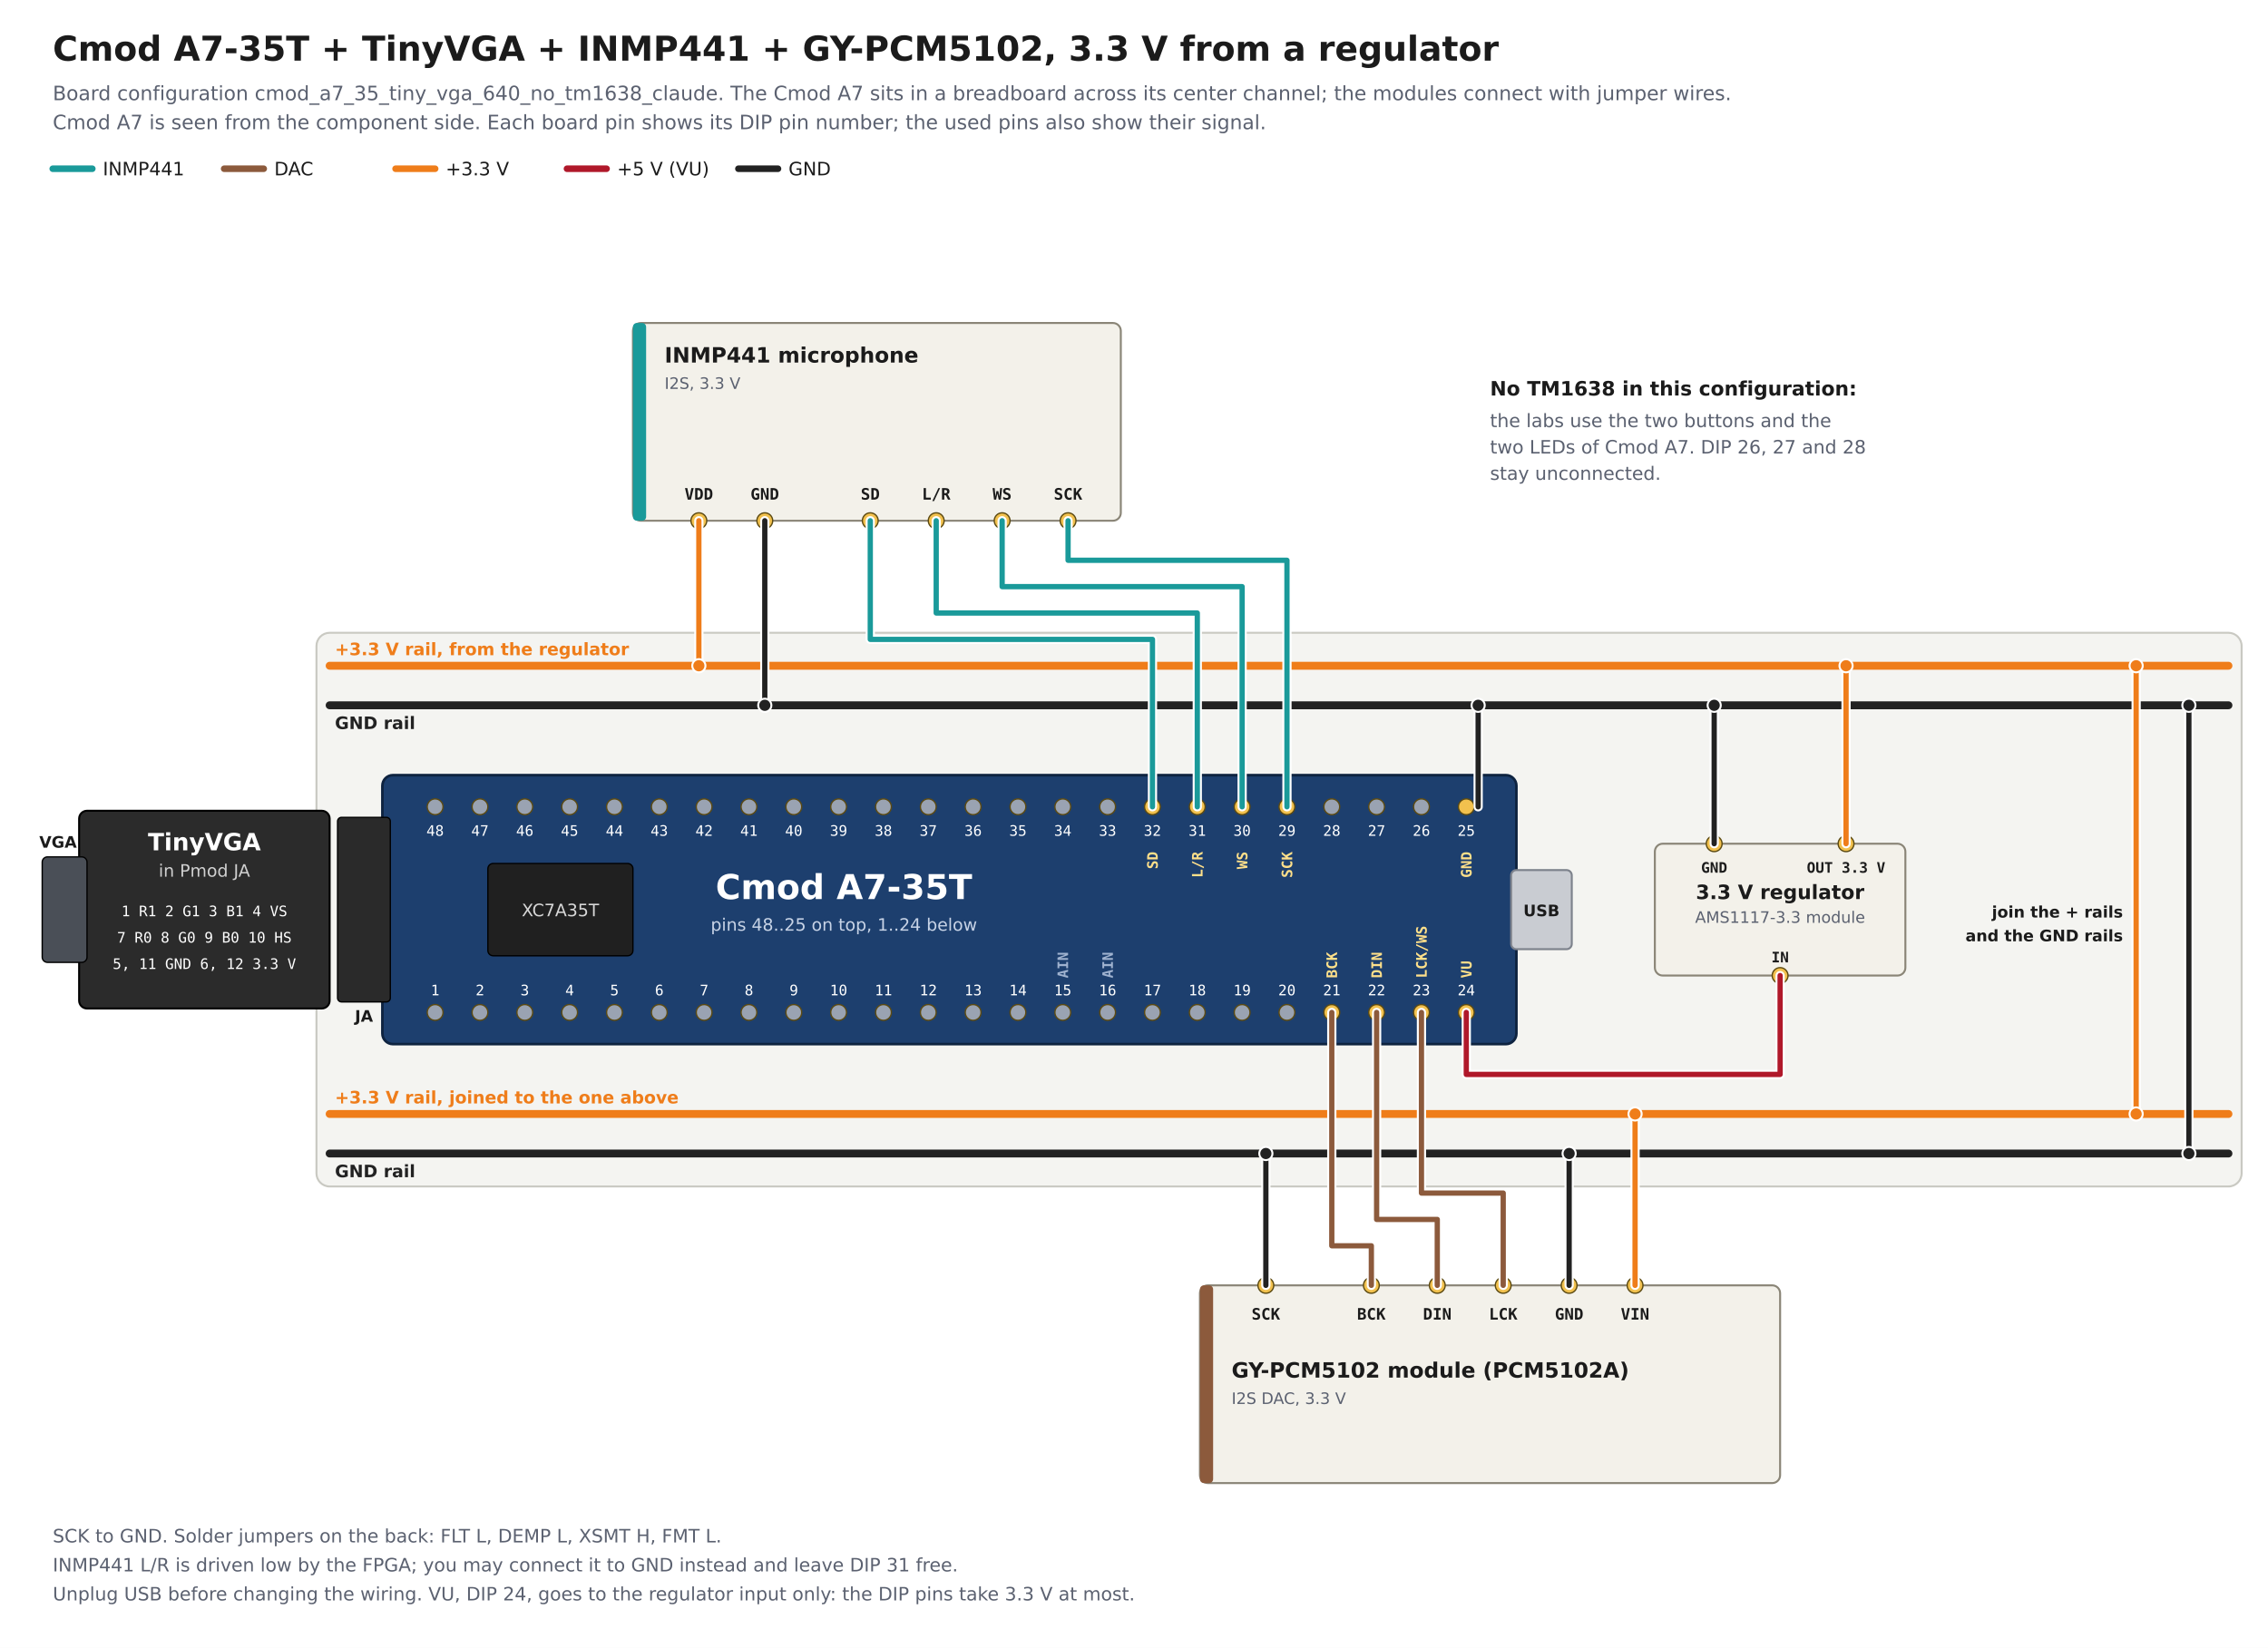
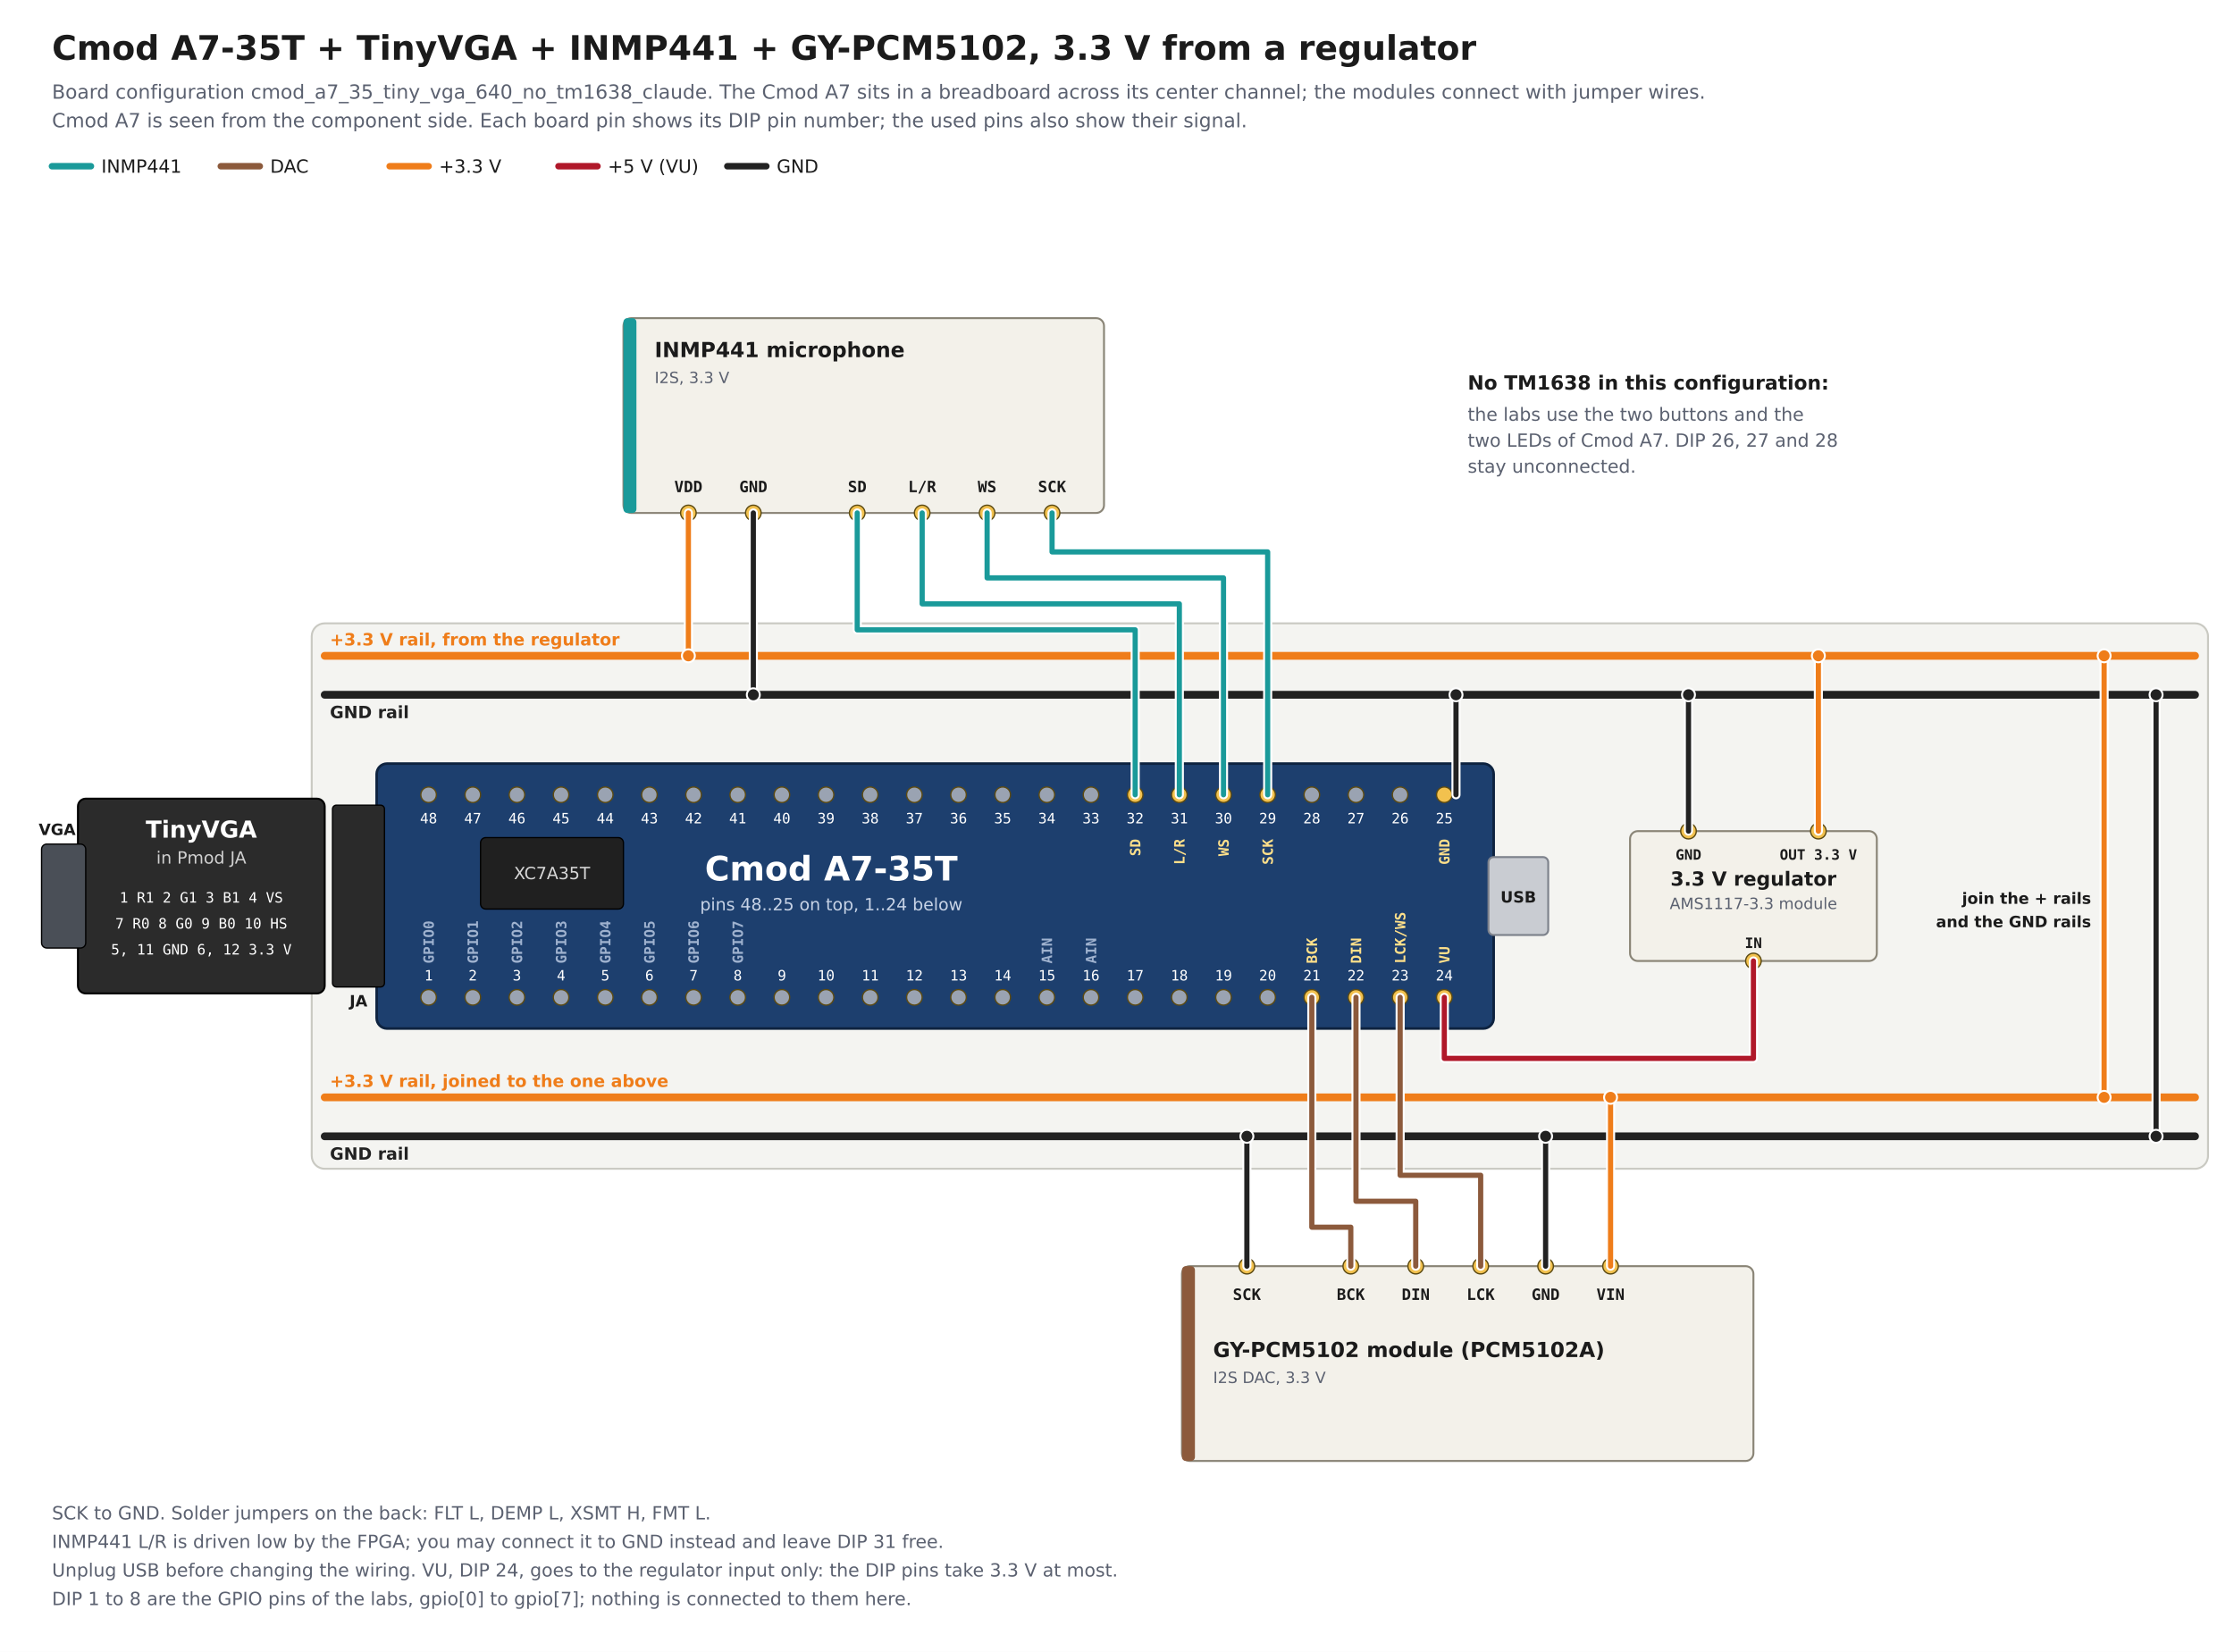
- <svg xmlns="http://www.w3.org/2000/svg" width="1720" height="1250" viewBox="0 0 1720 1250">
-   <rect width="1720" height="1250" fill="#ffffff" />
+ <svg xmlns="http://www.w3.org/2000/svg" width="1720" height="1272" viewBox="0 0 1720 1272">
+   <rect width="1720" height="1272" fill="#ffffff" />
  <text x="40" y="46" font-family="DejaVu Sans, Liberation Sans, Arial, sans-serif" font-size="26" font-weight="bold" fill="#1b1b1b" text-anchor="start">Cmod A7-35T + TinyVGA + INMP441 + GY-PCM5102, 3.3 V from a regulator</text>
  <text x="40" y="76" font-family="DejaVu Sans, Liberation Sans, Arial, sans-serif" font-size="15" font-weight="normal" fill="#5b6170" text-anchor="start">Board configuration cmod_a7_35_tiny_vga_640_no_tm1638_claude. The Cmod A7 sits in a breadboard across its center channel; the modules connect with jumper wires.</text>
  <text x="40" y="98" font-family="DejaVu Sans, Liberation Sans, Arial, sans-serif" font-size="15" font-weight="normal" fill="#5b6170" text-anchor="start">Cmod A7 is seen from the component side. Each board pin shows its DIP pin number; the used pins also show their signal.</text>
  <line x1="40" y1="128" x2="70" y2="128" stroke="#1a9a9a" stroke-width="5" stroke-linecap="round" />
  <text x="78" y="133" font-family="DejaVu Sans, Liberation Sans, Arial, sans-serif" font-size="14" font-weight="normal" fill="#1b1b1b" text-anchor="start">INMP441</text>
  <line x1="170" y1="128" x2="200" y2="128" stroke="#8c5a3c" stroke-width="5" stroke-linecap="round" />
  <text x="208" y="133" font-family="DejaVu Sans, Liberation Sans, Arial, sans-serif" font-size="14" font-weight="normal" fill="#1b1b1b" text-anchor="start">DAC</text>
  <line x1="300" y1="128" x2="330" y2="128" stroke="#ef7d1a" stroke-width="5" stroke-linecap="round" />
  <text x="338" y="133" font-family="DejaVu Sans, Liberation Sans, Arial, sans-serif" font-size="14" font-weight="normal" fill="#1b1b1b" text-anchor="start">+3.3 V</text>
  <line x1="430" y1="128" x2="460" y2="128" stroke="#b0182a" stroke-width="5" stroke-linecap="round" />
  <text x="468" y="133" font-family="DejaVu Sans, Liberation Sans, Arial, sans-serif" font-size="14" font-weight="normal" fill="#1b1b1b" text-anchor="start">+5 V (VU)</text>
  <line x1="560" y1="128" x2="590" y2="128" stroke="#222222" stroke-width="5" stroke-linecap="round" />
  <text x="598" y="133" font-family="DejaVu Sans, Liberation Sans, Arial, sans-serif" font-size="14" font-weight="normal" fill="#1b1b1b" text-anchor="start">GND</text>
  <g transform="translate(0 0)">
    <rect x="240" y="480" width="1460" height="420" rx="10" fill="#f4f4f1" stroke="#c9c9c2" stroke-width="1.5" />
    <text x="254" y="497" font-family="DejaVu Sans, Liberation Sans, Arial, sans-serif" font-size="13" font-weight="bold" fill="#ef7d1a" text-anchor="start">+3.3 V rail, from the regulator</text>
    <text x="254" y="553" font-family="DejaVu Sans, Liberation Sans, Arial, sans-serif" font-size="13" font-weight="bold" fill="#222222" text-anchor="start">GND rail</text>
    <text x="254" y="837" font-family="DejaVu Sans, Liberation Sans, Arial, sans-serif" font-size="13" font-weight="bold" fill="#ef7d1a" text-anchor="start">+3.3 V rail, joined to the one above</text>
    <text x="254" y="893" font-family="DejaVu Sans, Liberation Sans, Arial, sans-serif" font-size="13" font-weight="bold" fill="#222222" text-anchor="start">GND rail</text>
    <line x1="250" y1="505" x2="1690" y2="505" stroke="#ef7d1a" stroke-width="6" stroke-linecap="round" />
    <line x1="250" y1="535" x2="1690" y2="535" stroke="#222222" stroke-width="6" stroke-linecap="round" />
    <line x1="250" y1="845" x2="1690" y2="845" stroke="#ef7d1a" stroke-width="6" stroke-linecap="round" />
    <line x1="250" y1="875" x2="1690" y2="875" stroke="#222222" stroke-width="6" stroke-linecap="round" />
    <rect x="290" y="588" width="860" height="204" rx="8" fill="#1d3f6e" stroke="#0e2340" stroke-width="2" />
    <rect x="1146" y="660" width="46" height="60" rx="4" fill="#c9ccd2" stroke="#7d828c" stroke-width="1.5" />
    <text x="1169" y="695" font-family="DejaVu Sans, Liberation Sans, Arial, sans-serif" font-size="12" font-weight="bold" fill="#1b1b1b" text-anchor="middle">USB</text>
-     <rect x="370" y="655" width="110" height="70" rx="4" fill="#202020" stroke="#000000" stroke-width="1" />
-     <text x="425" y="695" font-family="DejaVu Sans, Liberation Sans, Arial, sans-serif" font-size="13" font-weight="normal" fill="#d8d8d8" text-anchor="middle">XC7A35T</text>
-     <text x="640" y="682" font-family="DejaVu Sans, Liberation Sans, Arial, sans-serif" font-size="26" font-weight="bold" fill="#ffffff" text-anchor="middle">Cmod A7-35T</text>
-     <text x="640" y="706" font-family="DejaVu Sans, Liberation Sans, Arial, sans-serif" font-size="13" font-weight="normal" fill="#c7d3e6" text-anchor="middle">pins 48..25 on top, 1..24 below</text>
+     <rect x="370" y="645" width="110" height="55" rx="4" fill="#202020" stroke="#000000" stroke-width="1" />
+     <text x="425" y="677" font-family="DejaVu Sans, Liberation Sans, Arial, sans-serif" font-size="13" font-weight="normal" fill="#d8d8d8" text-anchor="middle">XC7A35T</text>
+     <text x="640" y="678" font-family="DejaVu Sans, Liberation Sans, Arial, sans-serif" font-size="26" font-weight="bold" fill="#ffffff" text-anchor="middle">Cmod A7-35T</text>
+     <text x="640" y="701" font-family="DejaVu Sans, Liberation Sans, Arial, sans-serif" font-size="13" font-weight="normal" fill="#c7d3e6" text-anchor="middle">pins 48..25 on top, 1..24 below</text>
    <circle cx="330" cy="768" r="6" fill="#9aa3b2" stroke="#5c4a12" stroke-width="1" />
    <text x="330" y="755" font-family="DejaVu Sans Mono, Liberation Mono, monospace" font-size="11" font-weight="normal" fill="#ffffff" text-anchor="middle">1</text>
+     <text x="334" y="742" font-family="DejaVu Sans Mono, Liberation Mono, monospace" font-size="11" font-weight="bold" fill="#9fb2cf" text-anchor="start" transform="rotate(-90 334 742)">GPIO0</text>
    <circle cx="364" cy="768" r="6" fill="#9aa3b2" stroke="#5c4a12" stroke-width="1" />
    <text x="364" y="755" font-family="DejaVu Sans Mono, Liberation Mono, monospace" font-size="11" font-weight="normal" fill="#ffffff" text-anchor="middle">2</text>
+     <text x="368" y="742" font-family="DejaVu Sans Mono, Liberation Mono, monospace" font-size="11" font-weight="bold" fill="#9fb2cf" text-anchor="start" transform="rotate(-90 368 742)">GPIO1</text>
    <circle cx="398" cy="768" r="6" fill="#9aa3b2" stroke="#5c4a12" stroke-width="1" />
    <text x="398" y="755" font-family="DejaVu Sans Mono, Liberation Mono, monospace" font-size="11" font-weight="normal" fill="#ffffff" text-anchor="middle">3</text>
+     <text x="402" y="742" font-family="DejaVu Sans Mono, Liberation Mono, monospace" font-size="11" font-weight="bold" fill="#9fb2cf" text-anchor="start" transform="rotate(-90 402 742)">GPIO2</text>
    <circle cx="432" cy="768" r="6" fill="#9aa3b2" stroke="#5c4a12" stroke-width="1" />
    <text x="432" y="755" font-family="DejaVu Sans Mono, Liberation Mono, monospace" font-size="11" font-weight="normal" fill="#ffffff" text-anchor="middle">4</text>
+     <text x="436" y="742" font-family="DejaVu Sans Mono, Liberation Mono, monospace" font-size="11" font-weight="bold" fill="#9fb2cf" text-anchor="start" transform="rotate(-90 436 742)">GPIO3</text>
    <circle cx="466" cy="768" r="6" fill="#9aa3b2" stroke="#5c4a12" stroke-width="1" />
    <text x="466" y="755" font-family="DejaVu Sans Mono, Liberation Mono, monospace" font-size="11" font-weight="normal" fill="#ffffff" text-anchor="middle">5</text>
+     <text x="470" y="742" font-family="DejaVu Sans Mono, Liberation Mono, monospace" font-size="11" font-weight="bold" fill="#9fb2cf" text-anchor="start" transform="rotate(-90 470 742)">GPIO4</text>
    <circle cx="500" cy="768" r="6" fill="#9aa3b2" stroke="#5c4a12" stroke-width="1" />
    <text x="500" y="755" font-family="DejaVu Sans Mono, Liberation Mono, monospace" font-size="11" font-weight="normal" fill="#ffffff" text-anchor="middle">6</text>
+     <text x="504" y="742" font-family="DejaVu Sans Mono, Liberation Mono, monospace" font-size="11" font-weight="bold" fill="#9fb2cf" text-anchor="start" transform="rotate(-90 504 742)">GPIO5</text>
    <circle cx="534" cy="768" r="6" fill="#9aa3b2" stroke="#5c4a12" stroke-width="1" />
    <text x="534" y="755" font-family="DejaVu Sans Mono, Liberation Mono, monospace" font-size="11" font-weight="normal" fill="#ffffff" text-anchor="middle">7</text>
+     <text x="538" y="742" font-family="DejaVu Sans Mono, Liberation Mono, monospace" font-size="11" font-weight="bold" fill="#9fb2cf" text-anchor="start" transform="rotate(-90 538 742)">GPIO6</text>
    <circle cx="568" cy="768" r="6" fill="#9aa3b2" stroke="#5c4a12" stroke-width="1" />
    <text x="568" y="755" font-family="DejaVu Sans Mono, Liberation Mono, monospace" font-size="11" font-weight="normal" fill="#ffffff" text-anchor="middle">8</text>
+     <text x="572" y="742" font-family="DejaVu Sans Mono, Liberation Mono, monospace" font-size="11" font-weight="bold" fill="#9fb2cf" text-anchor="start" transform="rotate(-90 572 742)">GPIO7</text>
    <circle cx="602" cy="768" r="6" fill="#9aa3b2" stroke="#5c4a12" stroke-width="1" />
    <text x="602" y="755" font-family="DejaVu Sans Mono, Liberation Mono, monospace" font-size="11" font-weight="normal" fill="#ffffff" text-anchor="middle">9</text>
    <circle cx="636" cy="768" r="6" fill="#9aa3b2" stroke="#5c4a12" stroke-width="1" />
    <text x="636" y="755" font-family="DejaVu Sans Mono, Liberation Mono, monospace" font-size="11" font-weight="normal" fill="#ffffff" text-anchor="middle">10</text>
    <circle cx="670" cy="768" r="6" fill="#9aa3b2" stroke="#5c4a12" stroke-width="1" />
    <text x="670" y="755" font-family="DejaVu Sans Mono, Liberation Mono, monospace" font-size="11" font-weight="normal" fill="#ffffff" text-anchor="middle">11</text>
    <circle cx="704" cy="768" r="6" fill="#9aa3b2" stroke="#5c4a12" stroke-width="1" />
    <text x="704" y="755" font-family="DejaVu Sans Mono, Liberation Mono, monospace" font-size="11" font-weight="normal" fill="#ffffff" text-anchor="middle">12</text>
    <circle cx="738" cy="768" r="6" fill="#9aa3b2" stroke="#5c4a12" stroke-width="1" />
    <text x="738" y="755" font-family="DejaVu Sans Mono, Liberation Mono, monospace" font-size="11" font-weight="normal" fill="#ffffff" text-anchor="middle">13</text>
    <circle cx="772" cy="768" r="6" fill="#9aa3b2" stroke="#5c4a12" stroke-width="1" />
    <text x="772" y="755" font-family="DejaVu Sans Mono, Liberation Mono, monospace" font-size="11" font-weight="normal" fill="#ffffff" text-anchor="middle">14</text>
    <circle cx="806" cy="768" r="6" fill="#9aa3b2" stroke="#5c4a12" stroke-width="1" />
    <text x="806" y="755" font-family="DejaVu Sans Mono, Liberation Mono, monospace" font-size="11" font-weight="normal" fill="#ffffff" text-anchor="middle">15</text>
    <text x="810" y="742" font-family="DejaVu Sans Mono, Liberation Mono, monospace" font-size="11" font-weight="bold" fill="#9fb2cf" text-anchor="start" transform="rotate(-90 810 742)">AIN</text>
    <circle cx="840" cy="768" r="6" fill="#9aa3b2" stroke="#5c4a12" stroke-width="1" />
    <text x="840" y="755" font-family="DejaVu Sans Mono, Liberation Mono, monospace" font-size="11" font-weight="normal" fill="#ffffff" text-anchor="middle">16</text>
    <text x="844" y="742" font-family="DejaVu Sans Mono, Liberation Mono, monospace" font-size="11" font-weight="bold" fill="#9fb2cf" text-anchor="start" transform="rotate(-90 844 742)">AIN</text>
    <circle cx="874" cy="768" r="6" fill="#9aa3b2" stroke="#5c4a12" stroke-width="1" />
    <text x="874" y="755" font-family="DejaVu Sans Mono, Liberation Mono, monospace" font-size="11" font-weight="normal" fill="#ffffff" text-anchor="middle">17</text>
    <circle cx="908" cy="768" r="6" fill="#9aa3b2" stroke="#5c4a12" stroke-width="1" />
    <text x="908" y="755" font-family="DejaVu Sans Mono, Liberation Mono, monospace" font-size="11" font-weight="normal" fill="#ffffff" text-anchor="middle">18</text>
    <circle cx="942" cy="768" r="6" fill="#9aa3b2" stroke="#5c4a12" stroke-width="1" />
    <text x="942" y="755" font-family="DejaVu Sans Mono, Liberation Mono, monospace" font-size="11" font-weight="normal" fill="#ffffff" text-anchor="middle">19</text>
    <circle cx="976" cy="768" r="6" fill="#9aa3b2" stroke="#5c4a12" stroke-width="1" />
    <text x="976" y="755" font-family="DejaVu Sans Mono, Liberation Mono, monospace" font-size="11" font-weight="normal" fill="#ffffff" text-anchor="middle">20</text>
    <circle cx="1010" cy="768" r="6" fill="#f2c14e" stroke="#5c4a12" stroke-width="1" />
    <text x="1010" y="755" font-family="DejaVu Sans Mono, Liberation Mono, monospace" font-size="11" font-weight="normal" fill="#ffffff" text-anchor="middle">21</text>
    <text x="1014" y="742" font-family="DejaVu Sans Mono, Liberation Mono, monospace" font-size="11" font-weight="bold" fill="#ffe08a" text-anchor="start" transform="rotate(-90 1014 742)">BCK</text>
    <circle cx="1044" cy="768" r="6" fill="#f2c14e" stroke="#5c4a12" stroke-width="1" />
    <text x="1044" y="755" font-family="DejaVu Sans Mono, Liberation Mono, monospace" font-size="11" font-weight="normal" fill="#ffffff" text-anchor="middle">22</text>
    <text x="1048" y="742" font-family="DejaVu Sans Mono, Liberation Mono, monospace" font-size="11" font-weight="bold" fill="#ffe08a" text-anchor="start" transform="rotate(-90 1048 742)">DIN</text>
    <circle cx="1078" cy="768" r="6" fill="#f2c14e" stroke="#5c4a12" stroke-width="1" />
    <text x="1078" y="755" font-family="DejaVu Sans Mono, Liberation Mono, monospace" font-size="11" font-weight="normal" fill="#ffffff" text-anchor="middle">23</text>
    <text x="1082" y="742" font-family="DejaVu Sans Mono, Liberation Mono, monospace" font-size="11" font-weight="bold" fill="#ffe08a" text-anchor="start" transform="rotate(-90 1082 742)">LCK/WS</text>
    <circle cx="1112" cy="768" r="6" fill="#f2c14e" stroke="#5c4a12" stroke-width="1" />
    <text x="1112" y="755" font-family="DejaVu Sans Mono, Liberation Mono, monospace" font-size="11" font-weight="normal" fill="#ffffff" text-anchor="middle">24</text>
    <text x="1116" y="742" font-family="DejaVu Sans Mono, Liberation Mono, monospace" font-size="11" font-weight="bold" fill="#ffe08a" text-anchor="start" transform="rotate(-90 1116 742)">VU</text>
    <circle cx="1112" cy="612" r="6" fill="#f2c14e" stroke="#5c4a12" stroke-width="1" />
    <text x="1112" y="634" font-family="DejaVu Sans Mono, Liberation Mono, monospace" font-size="11" font-weight="normal" fill="#ffffff" text-anchor="middle">25</text>
    <text x="1116" y="646" font-family="DejaVu Sans Mono, Liberation Mono, monospace" font-size="11" font-weight="bold" fill="#ffe08a" text-anchor="end" transform="rotate(-90 1116 646)">GND</text>
    <circle cx="1078" cy="612" r="6" fill="#9aa3b2" stroke="#5c4a12" stroke-width="1" />
    <text x="1078" y="634" font-family="DejaVu Sans Mono, Liberation Mono, monospace" font-size="11" font-weight="normal" fill="#ffffff" text-anchor="middle">26</text>
    <circle cx="1044" cy="612" r="6" fill="#9aa3b2" stroke="#5c4a12" stroke-width="1" />
    <text x="1044" y="634" font-family="DejaVu Sans Mono, Liberation Mono, monospace" font-size="11" font-weight="normal" fill="#ffffff" text-anchor="middle">27</text>
    <circle cx="1010" cy="612" r="6" fill="#9aa3b2" stroke="#5c4a12" stroke-width="1" />
    <text x="1010" y="634" font-family="DejaVu Sans Mono, Liberation Mono, monospace" font-size="11" font-weight="normal" fill="#ffffff" text-anchor="middle">28</text>
    <circle cx="976" cy="612" r="6" fill="#f2c14e" stroke="#5c4a12" stroke-width="1" />
    <text x="976" y="634" font-family="DejaVu Sans Mono, Liberation Mono, monospace" font-size="11" font-weight="normal" fill="#ffffff" text-anchor="middle">29</text>
    <text x="980" y="646" font-family="DejaVu Sans Mono, Liberation Mono, monospace" font-size="11" font-weight="bold" fill="#ffe08a" text-anchor="end" transform="rotate(-90 980 646)">SCK</text>
    <circle cx="942" cy="612" r="6" fill="#f2c14e" stroke="#5c4a12" stroke-width="1" />
    <text x="942" y="634" font-family="DejaVu Sans Mono, Liberation Mono, monospace" font-size="11" font-weight="normal" fill="#ffffff" text-anchor="middle">30</text>
    <text x="946" y="646" font-family="DejaVu Sans Mono, Liberation Mono, monospace" font-size="11" font-weight="bold" fill="#ffe08a" text-anchor="end" transform="rotate(-90 946 646)">WS</text>
    <circle cx="908" cy="612" r="6" fill="#f2c14e" stroke="#5c4a12" stroke-width="1" />
    <text x="908" y="634" font-family="DejaVu Sans Mono, Liberation Mono, monospace" font-size="11" font-weight="normal" fill="#ffffff" text-anchor="middle">31</text>
    <text x="912" y="646" font-family="DejaVu Sans Mono, Liberation Mono, monospace" font-size="11" font-weight="bold" fill="#ffe08a" text-anchor="end" transform="rotate(-90 912 646)">L/R</text>
    <circle cx="874" cy="612" r="6" fill="#f2c14e" stroke="#5c4a12" stroke-width="1" />
    <text x="874" y="634" font-family="DejaVu Sans Mono, Liberation Mono, monospace" font-size="11" font-weight="normal" fill="#ffffff" text-anchor="middle">32</text>
    <text x="878" y="646" font-family="DejaVu Sans Mono, Liberation Mono, monospace" font-size="11" font-weight="bold" fill="#ffe08a" text-anchor="end" transform="rotate(-90 878 646)">SD</text>
    <circle cx="840" cy="612" r="6" fill="#9aa3b2" stroke="#5c4a12" stroke-width="1" />
    <text x="840" y="634" font-family="DejaVu Sans Mono, Liberation Mono, monospace" font-size="11" font-weight="normal" fill="#ffffff" text-anchor="middle">33</text>
    <circle cx="806" cy="612" r="6" fill="#9aa3b2" stroke="#5c4a12" stroke-width="1" />
    <text x="806" y="634" font-family="DejaVu Sans Mono, Liberation Mono, monospace" font-size="11" font-weight="normal" fill="#ffffff" text-anchor="middle">34</text>
    <circle cx="772" cy="612" r="6" fill="#9aa3b2" stroke="#5c4a12" stroke-width="1" />
    <text x="772" y="634" font-family="DejaVu Sans Mono, Liberation Mono, monospace" font-size="11" font-weight="normal" fill="#ffffff" text-anchor="middle">35</text>
    <circle cx="738" cy="612" r="6" fill="#9aa3b2" stroke="#5c4a12" stroke-width="1" />
    <text x="738" y="634" font-family="DejaVu Sans Mono, Liberation Mono, monospace" font-size="11" font-weight="normal" fill="#ffffff" text-anchor="middle">36</text>
    <circle cx="704" cy="612" r="6" fill="#9aa3b2" stroke="#5c4a12" stroke-width="1" />
    <text x="704" y="634" font-family="DejaVu Sans Mono, Liberation Mono, monospace" font-size="11" font-weight="normal" fill="#ffffff" text-anchor="middle">37</text>
    <circle cx="670" cy="612" r="6" fill="#9aa3b2" stroke="#5c4a12" stroke-width="1" />
    <text x="670" y="634" font-family="DejaVu Sans Mono, Liberation Mono, monospace" font-size="11" font-weight="normal" fill="#ffffff" text-anchor="middle">38</text>
    <circle cx="636" cy="612" r="6" fill="#9aa3b2" stroke="#5c4a12" stroke-width="1" />
    <text x="636" y="634" font-family="DejaVu Sans Mono, Liberation Mono, monospace" font-size="11" font-weight="normal" fill="#ffffff" text-anchor="middle">39</text>
    <circle cx="602" cy="612" r="6" fill="#9aa3b2" stroke="#5c4a12" stroke-width="1" />
    <text x="602" y="634" font-family="DejaVu Sans Mono, Liberation Mono, monospace" font-size="11" font-weight="normal" fill="#ffffff" text-anchor="middle">40</text>
    <circle cx="568" cy="612" r="6" fill="#9aa3b2" stroke="#5c4a12" stroke-width="1" />
    <text x="568" y="634" font-family="DejaVu Sans Mono, Liberation Mono, monospace" font-size="11" font-weight="normal" fill="#ffffff" text-anchor="middle">41</text>
    <circle cx="534" cy="612" r="6" fill="#9aa3b2" stroke="#5c4a12" stroke-width="1" />
    <text x="534" y="634" font-family="DejaVu Sans Mono, Liberation Mono, monospace" font-size="11" font-weight="normal" fill="#ffffff" text-anchor="middle">42</text>
    <circle cx="500" cy="612" r="6" fill="#9aa3b2" stroke="#5c4a12" stroke-width="1" />
    <text x="500" y="634" font-family="DejaVu Sans Mono, Liberation Mono, monospace" font-size="11" font-weight="normal" fill="#ffffff" text-anchor="middle">43</text>
    <circle cx="466" cy="612" r="6" fill="#9aa3b2" stroke="#5c4a12" stroke-width="1" />
    <text x="466" y="634" font-family="DejaVu Sans Mono, Liberation Mono, monospace" font-size="11" font-weight="normal" fill="#ffffff" text-anchor="middle">44</text>
    <circle cx="432" cy="612" r="6" fill="#9aa3b2" stroke="#5c4a12" stroke-width="1" />
    <text x="432" y="634" font-family="DejaVu Sans Mono, Liberation Mono, monospace" font-size="11" font-weight="normal" fill="#ffffff" text-anchor="middle">45</text>
    <circle cx="398" cy="612" r="6" fill="#9aa3b2" stroke="#5c4a12" stroke-width="1" />
    <text x="398" y="634" font-family="DejaVu Sans Mono, Liberation Mono, monospace" font-size="11" font-weight="normal" fill="#ffffff" text-anchor="middle">46</text>
    <circle cx="364" cy="612" r="6" fill="#9aa3b2" stroke="#5c4a12" stroke-width="1" />
    <text x="364" y="634" font-family="DejaVu Sans Mono, Liberation Mono, monospace" font-size="11" font-weight="normal" fill="#ffffff" text-anchor="middle">47</text>
    <circle cx="330" cy="612" r="6" fill="#9aa3b2" stroke="#5c4a12" stroke-width="1" />
    <text x="330" y="634" font-family="DejaVu Sans Mono, Liberation Mono, monospace" font-size="11" font-weight="normal" fill="#ffffff" text-anchor="middle">48</text>
    <rect x="256" y="620" width="40" height="140" rx="3" fill="#2a2a2a" stroke="#000000" stroke-width="1" />
    <text x="276" y="775" font-family="DejaVu Sans, Liberation Sans, Arial, sans-serif" font-size="12" font-weight="bold" fill="#1b1b1b" text-anchor="middle">JA</text>
    <rect x="60" y="615" width="190" height="150" rx="6" fill="#2b2b2b" stroke="#000000" stroke-width="1.5" />
    <rect x="32" y="650" width="34" height="80" rx="4" fill="#4a4f57" stroke="#000000" stroke-width="1" />
    <text x="155" y="645" font-family="DejaVu Sans, Liberation Sans, Arial, sans-serif" font-size="18" font-weight="bold" fill="#ffffff" text-anchor="middle">TinyVGA</text>
    <text x="155" y="665" font-family="DejaVu Sans, Liberation Sans, Arial, sans-serif" font-size="13" font-weight="normal" fill="#d0d0d0" text-anchor="middle">in Pmod JA</text>
    <text x="155" y="695" font-family="DejaVu Sans Mono, Liberation Mono, monospace" font-size="11" font-weight="normal" fill="#ffffff" text-anchor="middle">1 R1  2 G1  3 B1  4 VS</text>
    <text x="155" y="715" font-family="DejaVu Sans Mono, Liberation Mono, monospace" font-size="11" font-weight="normal" fill="#ffffff" text-anchor="middle">7 R0  8 G0  9 B0 10 HS</text>
    <text x="155" y="735" font-family="DejaVu Sans Mono, Liberation Mono, monospace" font-size="11" font-weight="normal" fill="#ffffff" text-anchor="middle">5, 11 GND   6, 12 3.3 V</text>
    <text x="44" y="643" font-family="DejaVu Sans, Liberation Sans, Arial, sans-serif" font-size="12" font-weight="bold" fill="#1b1b1b" text-anchor="middle">VGA</text>
    <polyline points="1121,612 1121,535" fill="none" stroke="#ffffff" stroke-width="7" stroke-linejoin="round" stroke-linecap="round" />
    <polyline points="1121,612 1121,535" fill="none" stroke="#222222" stroke-width="4" stroke-linejoin="round" stroke-linecap="round" />
    <circle cx="1121" cy="535" r="5" fill="#222222" stroke="#ffffff" stroke-width="1.5" />
    <polyline points="1620,505 1620,845" fill="none" stroke="#ffffff" stroke-width="7" stroke-linejoin="round" stroke-linecap="round" />
    <polyline points="1620,505 1620,845" fill="none" stroke="#ef7d1a" stroke-width="4" stroke-linejoin="round" stroke-linecap="round" />
    <circle cx="1620" cy="505" r="5" fill="#ef7d1a" stroke="#ffffff" stroke-width="1.5" />
    <circle cx="1620" cy="845" r="5" fill="#ef7d1a" stroke="#ffffff" stroke-width="1.5" />
    <polyline points="1660,535 1660,875" fill="none" stroke="#ffffff" stroke-width="7" stroke-linejoin="round" stroke-linecap="round" />
    <polyline points="1660,535 1660,875" fill="none" stroke="#222222" stroke-width="4" stroke-linejoin="round" stroke-linecap="round" />
    <circle cx="1660" cy="535" r="5" fill="#222222" stroke="#ffffff" stroke-width="1.5" />
    <circle cx="1660" cy="875" r="5" fill="#222222" stroke="#ffffff" stroke-width="1.5" />
    <text x="1610" y="696" font-family="DejaVu Sans, Liberation Sans, Arial, sans-serif" font-size="12" font-weight="bold" fill="#1b1b1b" text-anchor="end">join the + rails</text>
    <text x="1610" y="714" font-family="DejaVu Sans, Liberation Sans, Arial, sans-serif" font-size="12" font-weight="bold" fill="#1b1b1b" text-anchor="end">and the GND rails</text>
    <rect x="1255" y="640" width="190" height="100" rx="6" fill="#f3f1ea" stroke="#8a8577" stroke-width="1.5" />
    <text x="1350.0" y="682" font-family="DejaVu Sans, Liberation Sans, Arial, sans-serif" font-size="15" font-weight="bold" fill="#1b1b1b" text-anchor="middle">3.3 V regulator</text>
    <text x="1350.0" y="700" font-family="DejaVu Sans, Liberation Sans, Arial, sans-serif" font-size="12" font-weight="normal" fill="#5b6170" text-anchor="middle">AMS1117-3.3 module</text>
    <circle cx="1300" cy="640" r="6" fill="#f2c14e" stroke="#5c4a12" stroke-width="1" />
    <text x="1300" y="662" font-family="DejaVu Sans Mono, Liberation Mono, monospace" font-size="11" font-weight="bold" fill="#1b1b1b" text-anchor="middle">GND</text>
    <circle cx="1400" cy="640" r="6" fill="#f2c14e" stroke="#5c4a12" stroke-width="1" />
    <text x="1400" y="662" font-family="DejaVu Sans Mono, Liberation Mono, monospace" font-size="11" font-weight="bold" fill="#1b1b1b" text-anchor="middle">OUT 3.3 V</text>
    <circle cx="1350" cy="740" r="6" fill="#f2c14e" stroke="#5c4a12" stroke-width="1" />
    <text x="1350" y="730" font-family="DejaVu Sans Mono, Liberation Mono, monospace" font-size="11" font-weight="bold" fill="#1b1b1b" text-anchor="middle">IN</text>
    <polyline points="1300,640 1300,535" fill="none" stroke="#ffffff" stroke-width="7" stroke-linejoin="round" stroke-linecap="round" />
    <polyline points="1300,640 1300,535" fill="none" stroke="#222222" stroke-width="4" stroke-linejoin="round" stroke-linecap="round" />
    <circle cx="1300" cy="535" r="5" fill="#222222" stroke="#ffffff" stroke-width="1.5" />
    <polyline points="1400,640 1400,505" fill="none" stroke="#ffffff" stroke-width="7" stroke-linejoin="round" stroke-linecap="round" />
    <polyline points="1400,640 1400,505" fill="none" stroke="#ef7d1a" stroke-width="4" stroke-linejoin="round" stroke-linecap="round" />
    <circle cx="1400" cy="505" r="5" fill="#ef7d1a" stroke="#ffffff" stroke-width="1.5" />
    <polyline points="1112,768 1112,815 1350,815 1350,740" fill="none" stroke="#ffffff" stroke-width="7" stroke-linejoin="round" stroke-linecap="round" />
    <polyline points="1112,768 1112,815 1350,815 1350,740" fill="none" stroke="#b0182a" stroke-width="4" stroke-linejoin="round" stroke-linecap="round" />
    <rect x="480" y="245" width="370" height="150" rx="6" fill="#f3f1ea" stroke="#8a8577" stroke-width="1.5" />
    <rect x="480" y="245" width="10" height="150" rx="3" fill="#1a9a9a" stroke="none" stroke-width="1" />
    <text x="504" y="275" font-family="DejaVu Sans, Liberation Sans, Arial, sans-serif" font-size="16" font-weight="bold" fill="#1b1b1b" text-anchor="start">INMP441 microphone</text>
    <text x="504" y="295" font-family="DejaVu Sans, Liberation Sans, Arial, sans-serif" font-size="12" font-weight="normal" fill="#5b6170" text-anchor="start">I2S, 3.3 V</text>
    <circle cx="530" cy="395" r="6" fill="#f2c14e" stroke="#5c4a12" stroke-width="1" />
    <text x="530" y="379" font-family="DejaVu Sans Mono, Liberation Mono, monospace" font-size="12" font-weight="bold" fill="#1b1b1b" text-anchor="middle">VDD</text>
    <circle cx="580" cy="395" r="6" fill="#f2c14e" stroke="#5c4a12" stroke-width="1" />
    <text x="580" y="379" font-family="DejaVu Sans Mono, Liberation Mono, monospace" font-size="12" font-weight="bold" fill="#1b1b1b" text-anchor="middle">GND</text>
    <circle cx="660" cy="395" r="6" fill="#f2c14e" stroke="#5c4a12" stroke-width="1" />
    <text x="660" y="379" font-family="DejaVu Sans Mono, Liberation Mono, monospace" font-size="12" font-weight="bold" fill="#1b1b1b" text-anchor="middle">SD</text>
    <circle cx="710" cy="395" r="6" fill="#f2c14e" stroke="#5c4a12" stroke-width="1" />
    <text x="710" y="379" font-family="DejaVu Sans Mono, Liberation Mono, monospace" font-size="12" font-weight="bold" fill="#1b1b1b" text-anchor="middle">L/R</text>
    <circle cx="760" cy="395" r="6" fill="#f2c14e" stroke="#5c4a12" stroke-width="1" />
    <text x="760" y="379" font-family="DejaVu Sans Mono, Liberation Mono, monospace" font-size="12" font-weight="bold" fill="#1b1b1b" text-anchor="middle">WS</text>
    <circle cx="810" cy="395" r="6" fill="#f2c14e" stroke="#5c4a12" stroke-width="1" />
    <text x="810" y="379" font-family="DejaVu Sans Mono, Liberation Mono, monospace" font-size="12" font-weight="bold" fill="#1b1b1b" text-anchor="middle">SCK</text>
    <polyline points="530,395 530,505" fill="none" stroke="#ffffff" stroke-width="7" stroke-linejoin="round" stroke-linecap="round" />
    <polyline points="530,395 530,505" fill="none" stroke="#ef7d1a" stroke-width="4" stroke-linejoin="round" stroke-linecap="round" />
    <circle cx="530" cy="505" r="5" fill="#ef7d1a" stroke="#ffffff" stroke-width="1.5" />
    <polyline points="580,395 580,535" fill="none" stroke="#ffffff" stroke-width="7" stroke-linejoin="round" stroke-linecap="round" />
    <polyline points="580,395 580,535" fill="none" stroke="#222222" stroke-width="4" stroke-linejoin="round" stroke-linecap="round" />
    <circle cx="580" cy="535" r="5" fill="#222222" stroke="#ffffff" stroke-width="1.5" />
    <polyline points="976,612 976,425 810,425 810,395" fill="none" stroke="#ffffff" stroke-width="7" stroke-linejoin="round" stroke-linecap="round" />
    <polyline points="976,612 976,425 810,425 810,395" fill="none" stroke="#1a9a9a" stroke-width="4" stroke-linejoin="round" stroke-linecap="round" />
    <polyline points="942,612 942,445 760,445 760,395" fill="none" stroke="#ffffff" stroke-width="7" stroke-linejoin="round" stroke-linecap="round" />
    <polyline points="942,612 942,445 760,445 760,395" fill="none" stroke="#1a9a9a" stroke-width="4" stroke-linejoin="round" stroke-linecap="round" />
    <polyline points="908,612 908,465 710,465 710,395" fill="none" stroke="#ffffff" stroke-width="7" stroke-linejoin="round" stroke-linecap="round" />
    <polyline points="908,612 908,465 710,465 710,395" fill="none" stroke="#1a9a9a" stroke-width="4" stroke-linejoin="round" stroke-linecap="round" />
    <polyline points="874,612 874,485 660,485 660,395" fill="none" stroke="#ffffff" stroke-width="7" stroke-linejoin="round" stroke-linecap="round" />
    <polyline points="874,612 874,485 660,485 660,395" fill="none" stroke="#1a9a9a" stroke-width="4" stroke-linejoin="round" stroke-linecap="round" />
    <text x="1130" y="300" font-family="DejaVu Sans, Liberation Sans, Arial, sans-serif" font-size="15" font-weight="bold" fill="#1b1b1b" text-anchor="start">No TM1638 in this configuration:</text>
    <text x="1130" y="324" font-family="DejaVu Sans, Liberation Sans, Arial, sans-serif" font-size="14" font-weight="normal" fill="#5b6170" text-anchor="start">the labs use the two buttons and the</text>
    <text x="1130" y="344" font-family="DejaVu Sans, Liberation Sans, Arial, sans-serif" font-size="14" font-weight="normal" fill="#5b6170" text-anchor="start">two LEDs of Cmod A7. DIP 26, 27 and 28</text>
    <text x="1130" y="364" font-family="DejaVu Sans, Liberation Sans, Arial, sans-serif" font-size="14" font-weight="normal" fill="#5b6170" text-anchor="start">stay unconnected.</text>
    <rect x="910" y="975" width="440" height="150" rx="6" fill="#f3f1ea" stroke="#8a8577" stroke-width="1.5" />
    <rect x="910" y="975" width="10" height="150" rx="3" fill="#8c5a3c" stroke="none" stroke-width="1" />
    <text x="934" y="1045" font-family="DejaVu Sans, Liberation Sans, Arial, sans-serif" font-size="16" font-weight="bold" fill="#1b1b1b" text-anchor="start">GY-PCM5102 module (PCM5102A)</text>
    <text x="934" y="1065" font-family="DejaVu Sans, Liberation Sans, Arial, sans-serif" font-size="12" font-weight="normal" fill="#5b6170" text-anchor="start">I2S DAC, 3.3 V</text>
    <circle cx="960" cy="975" r="6" fill="#f2c14e" stroke="#5c4a12" stroke-width="1" />
    <text x="960" y="1001" font-family="DejaVu Sans Mono, Liberation Mono, monospace" font-size="12" font-weight="bold" fill="#1b1b1b" text-anchor="middle">SCK</text>
    <circle cx="1040" cy="975" r="6" fill="#f2c14e" stroke="#5c4a12" stroke-width="1" />
    <text x="1040" y="1001" font-family="DejaVu Sans Mono, Liberation Mono, monospace" font-size="12" font-weight="bold" fill="#1b1b1b" text-anchor="middle">BCK</text>
    <circle cx="1090" cy="975" r="6" fill="#f2c14e" stroke="#5c4a12" stroke-width="1" />
    <text x="1090" y="1001" font-family="DejaVu Sans Mono, Liberation Mono, monospace" font-size="12" font-weight="bold" fill="#1b1b1b" text-anchor="middle">DIN</text>
    <circle cx="1140" cy="975" r="6" fill="#f2c14e" stroke="#5c4a12" stroke-width="1" />
    <text x="1140" y="1001" font-family="DejaVu Sans Mono, Liberation Mono, monospace" font-size="12" font-weight="bold" fill="#1b1b1b" text-anchor="middle">LCK</text>
    <circle cx="1190" cy="975" r="6" fill="#f2c14e" stroke="#5c4a12" stroke-width="1" />
    <text x="1190" y="1001" font-family="DejaVu Sans Mono, Liberation Mono, monospace" font-size="12" font-weight="bold" fill="#1b1b1b" text-anchor="middle">GND</text>
    <circle cx="1240" cy="975" r="6" fill="#f2c14e" stroke="#5c4a12" stroke-width="1" />
    <text x="1240" y="1001" font-family="DejaVu Sans Mono, Liberation Mono, monospace" font-size="12" font-weight="bold" fill="#1b1b1b" text-anchor="middle">VIN</text>
    <polyline points="1240,975 1240,845" fill="none" stroke="#ffffff" stroke-width="7" stroke-linejoin="round" stroke-linecap="round" />
    <polyline points="1240,975 1240,845" fill="none" stroke="#ef7d1a" stroke-width="4" stroke-linejoin="round" stroke-linecap="round" />
    <circle cx="1240" cy="845" r="5" fill="#ef7d1a" stroke="#ffffff" stroke-width="1.5" />
    <polyline points="1190,975 1190,875" fill="none" stroke="#ffffff" stroke-width="7" stroke-linejoin="round" stroke-linecap="round" />
    <polyline points="1190,975 1190,875" fill="none" stroke="#222222" stroke-width="4" stroke-linejoin="round" stroke-linecap="round" />
    <circle cx="1190" cy="875" r="5" fill="#222222" stroke="#ffffff" stroke-width="1.5" />
    <polyline points="960,975 960,875" fill="none" stroke="#ffffff" stroke-width="7" stroke-linejoin="round" stroke-linecap="round" />
    <polyline points="960,975 960,875" fill="none" stroke="#222222" stroke-width="4" stroke-linejoin="round" stroke-linecap="round" />
    <circle cx="960" cy="875" r="5" fill="#222222" stroke="#ffffff" stroke-width="1.5" />
    <polyline points="1010,768 1010,945 1040,945 1040,975" fill="none" stroke="#ffffff" stroke-width="7" stroke-linejoin="round" stroke-linecap="round" />
    <polyline points="1010,768 1010,945 1040,945 1040,975" fill="none" stroke="#8c5a3c" stroke-width="4" stroke-linejoin="round" stroke-linecap="round" />
    <polyline points="1044,768 1044,925 1090,925 1090,975" fill="none" stroke="#ffffff" stroke-width="7" stroke-linejoin="round" stroke-linecap="round" />
    <polyline points="1044,768 1044,925 1090,925 1090,975" fill="none" stroke="#8c5a3c" stroke-width="4" stroke-linejoin="round" stroke-linecap="round" />
    <polyline points="1078,768 1078,905 1140,905 1140,975" fill="none" stroke="#ffffff" stroke-width="7" stroke-linejoin="round" stroke-linecap="round" />
    <polyline points="1078,768 1078,905 1140,905 1140,975" fill="none" stroke="#8c5a3c" stroke-width="4" stroke-linejoin="round" stroke-linecap="round" />
  </g>
  <text x="40" y="1170" font-family="DejaVu Sans, Liberation Sans, Arial, sans-serif" font-size="14" font-weight="normal" fill="#5b6170" text-anchor="start">SCK to GND. Solder jumpers on the back: FLT L, DEMP L, XSMT H, FMT L.</text>
  <text x="40" y="1192" font-family="DejaVu Sans, Liberation Sans, Arial, sans-serif" font-size="14" font-weight="normal" fill="#5b6170" text-anchor="start">INMP441 L/R is driven low by the FPGA; you may connect it to GND instead and leave DIP 31 free.</text>
  <text x="40" y="1214" font-family="DejaVu Sans, Liberation Sans, Arial, sans-serif" font-size="14" font-weight="normal" fill="#5b6170" text-anchor="start">Unplug USB before changing the wiring. VU, DIP 24, goes to the regulator input only: the DIP pins take 3.3 V at most.</text>
+   <text x="40" y="1236" font-family="DejaVu Sans, Liberation Sans, Arial, sans-serif" font-size="14" font-weight="normal" fill="#5b6170" text-anchor="start">DIP 1 to 8 are the GPIO pins of the labs, gpio[0] to gpio[7]; nothing is connected to them here.</text>
</svg>
